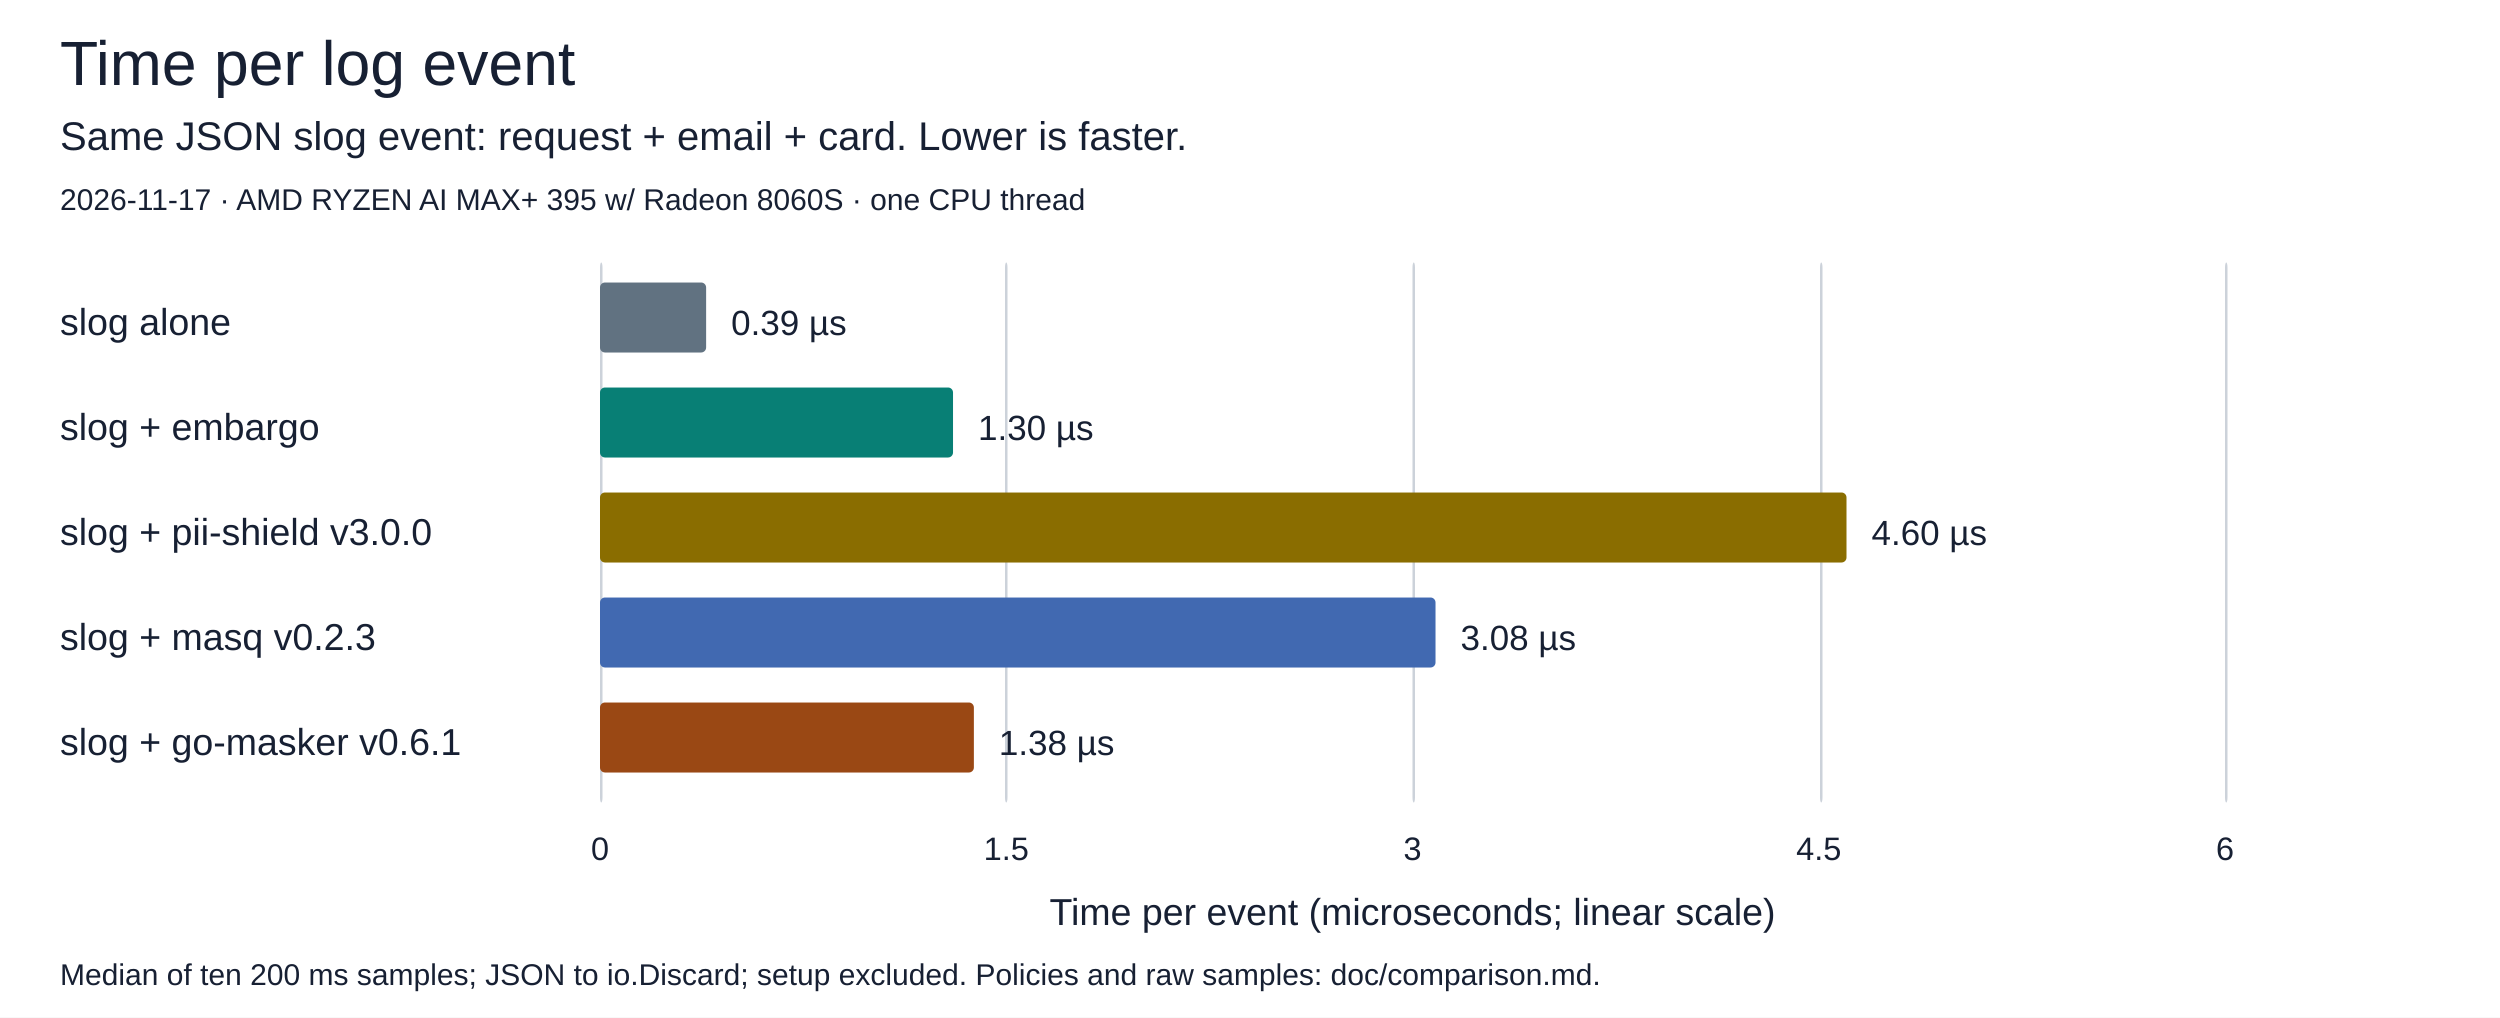
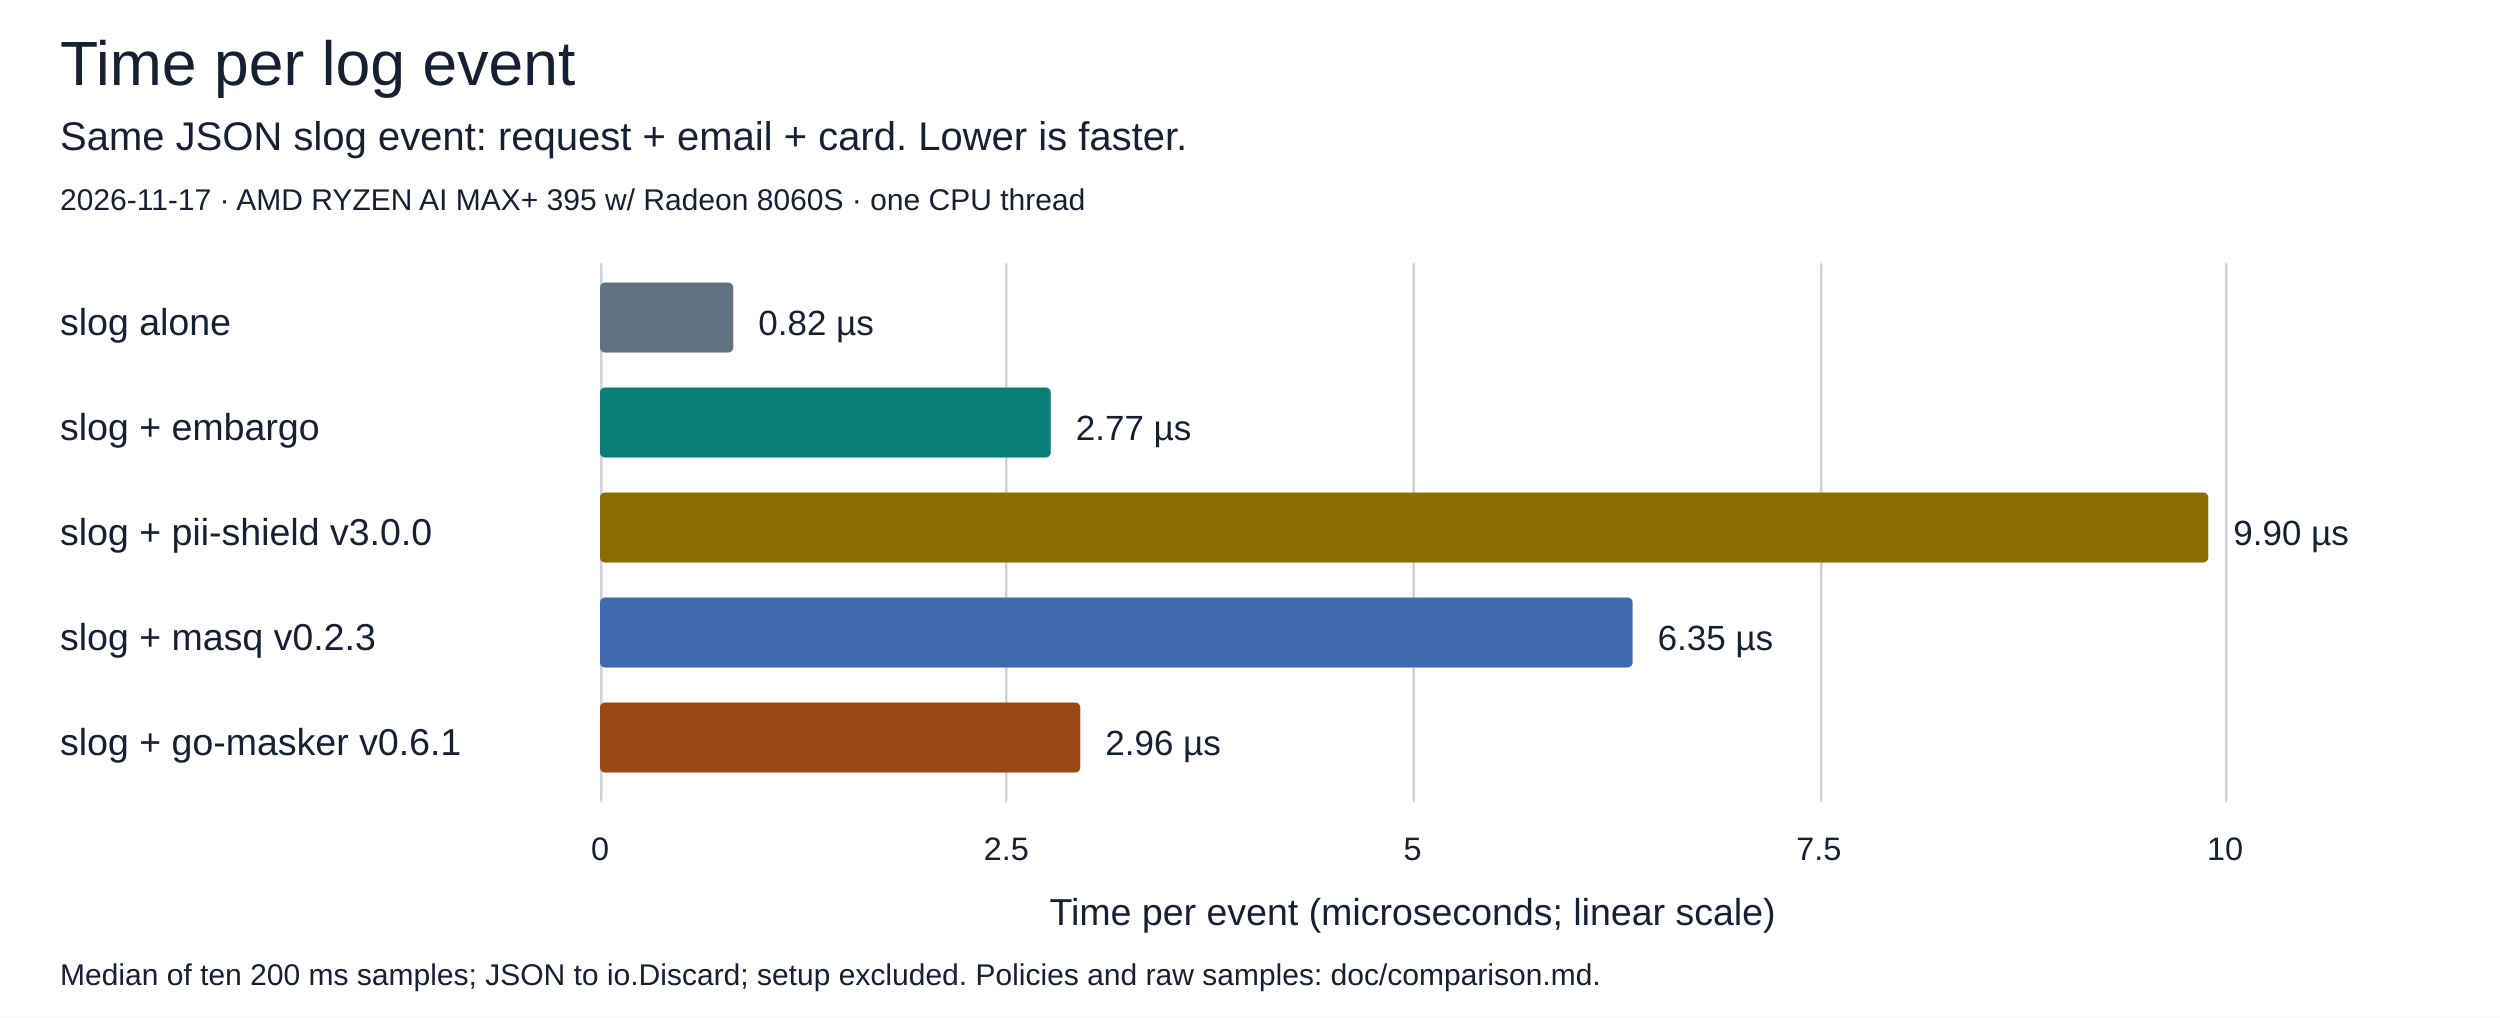
<svg xmlns="http://www.w3.org/2000/svg" width="1000" height="407" viewBox="0 0 1000 407" role="img">
  <rect width="100%" height="100%" fill="white" />
  <g font-family="Arial, sans-serif" font-size="15" fill="#172033">
    <text x="24" y="34" font-size="25" fill="#172033" text-anchor="start">Time per log event</text>
    <text x="24" y="60" font-size="16" fill="#172033" text-anchor="start">Same JSON slog event: request + email + card. Lower is faster.</text>
    <text x="24" y="84" font-size="12" fill="#172033" text-anchor="start">2026-11-17 · AMD RYZEN AI MAX+ 395 w/ Radeon 8060S · one CPU thread</text>
    <rect x="240" y="105" width="1.00" height="216" rx="2" fill="#ccd2da" />
    <text x="240.0" y="344" font-size="13" fill="#172033" text-anchor="middle">0</text>
    <rect x="402" y="105" width="1.00" height="216" rx="2" fill="#ccd2da" />
-     <text x="402.5" y="344" font-size="13" fill="#172033" text-anchor="middle">1.5</text>
+     <text x="402.5" y="344" font-size="13" fill="#172033" text-anchor="middle">2.5</text>
    <rect x="565" y="105" width="1.00" height="216" rx="2" fill="#ccd2da" />
-     <text x="565.0" y="344" font-size="13" fill="#172033" text-anchor="middle">3</text>
+     <text x="565.0" y="344" font-size="13" fill="#172033" text-anchor="middle">5</text>
    <rect x="728" y="105" width="1.00" height="216" rx="2" fill="#ccd2da" />
-     <text x="727.5" y="344" font-size="13" fill="#172033" text-anchor="middle">4.5</text>
+     <text x="727.5" y="344" font-size="13" fill="#172033" text-anchor="middle">7.5</text>
    <rect x="890" y="105" width="1.00" height="216" rx="2" fill="#ccd2da" />
-     <text x="890.0" y="344" font-size="13" fill="#172033" text-anchor="middle">6</text>
+     <text x="890.0" y="344" font-size="13" fill="#172033" text-anchor="middle">10</text>
    <text x="24" y="134" font-size="15" fill="#172033" text-anchor="start">slog alone</text>
-     <rect x="240" y="113" width="42.45" height="28" rx="2" fill="#617281" />
-     <text x="292.45" y="134" font-size="14" fill="#172033" text-anchor="start">0.39 µs</text>
+     <rect x="240" y="113" width="53.31" height="28" rx="2" fill="#617281" />
+     <text x="303.31" y="134" font-size="14" fill="#172033" text-anchor="start">0.82 µs</text>
    <text x="24" y="176" font-size="15" fill="#172033" text-anchor="start">slog + embargo</text>
-     <rect x="240" y="155" width="141.21" height="28" rx="2" fill="#087f75" />
-     <text x="391.21" y="176" font-size="14" fill="#172033" text-anchor="start">1.30 µs</text>
+     <rect x="240" y="155" width="180.31" height="28" rx="2" fill="#087f75" />
+     <text x="430.31" y="176" font-size="14" fill="#172033" text-anchor="start">2.77 µs</text>
    <text x="24" y="218" font-size="15" fill="#172033" text-anchor="start">slog + pii-shield v3.0.0</text>
-     <rect x="240" y="197" width="498.60" height="28" rx="2" fill="#8a6d00" />
-     <text x="748.6" y="218" font-size="14" fill="#172033" text-anchor="start">4.60 µs</text>
+     <rect x="240" y="197" width="643.31" height="28" rx="2" fill="#8a6d00" />
+     <text x="893.31" y="218" font-size="14" fill="#172033" text-anchor="start">9.90 µs</text>
    <text x="24" y="260" font-size="15" fill="#172033" text-anchor="start">slog + masq v0.2.3</text>
-     <rect x="240" y="239" width="334.21" height="28" rx="2" fill="#4169b1" />
-     <text x="584.21" y="260" font-size="14" fill="#172033" text-anchor="start">3.08 µs</text>
+     <rect x="240" y="239" width="413.04" height="28" rx="2" fill="#4169b1" />
+     <text x="663.04" y="260" font-size="14" fill="#172033" text-anchor="start">6.35 µs</text>
    <text x="24" y="302" font-size="15" fill="#172033" text-anchor="start">slog + go-masker v0.6.1</text>
-     <rect x="240" y="281" width="149.55" height="28" rx="2" fill="#9a4814" />
-     <text x="399.55" y="302" font-size="14" fill="#172033" text-anchor="start">1.38 µs</text>
+     <rect x="240" y="281" width="192.11" height="28" rx="2" fill="#9a4814" />
+     <text x="442.11" y="302" font-size="14" fill="#172033" text-anchor="start">2.96 µs</text>
    <text x="565.0" y="370" font-size="15" fill="#172033" text-anchor="middle">Time per event (microseconds; linear scale)</text>
    <text x="24" y="394" font-size="12" fill="#172033" text-anchor="start">Median of ten 200 ms samples; JSON to io.Discard; setup excluded. Policies and raw samples: doc/comparison.md.</text>
  </g>
</svg>
